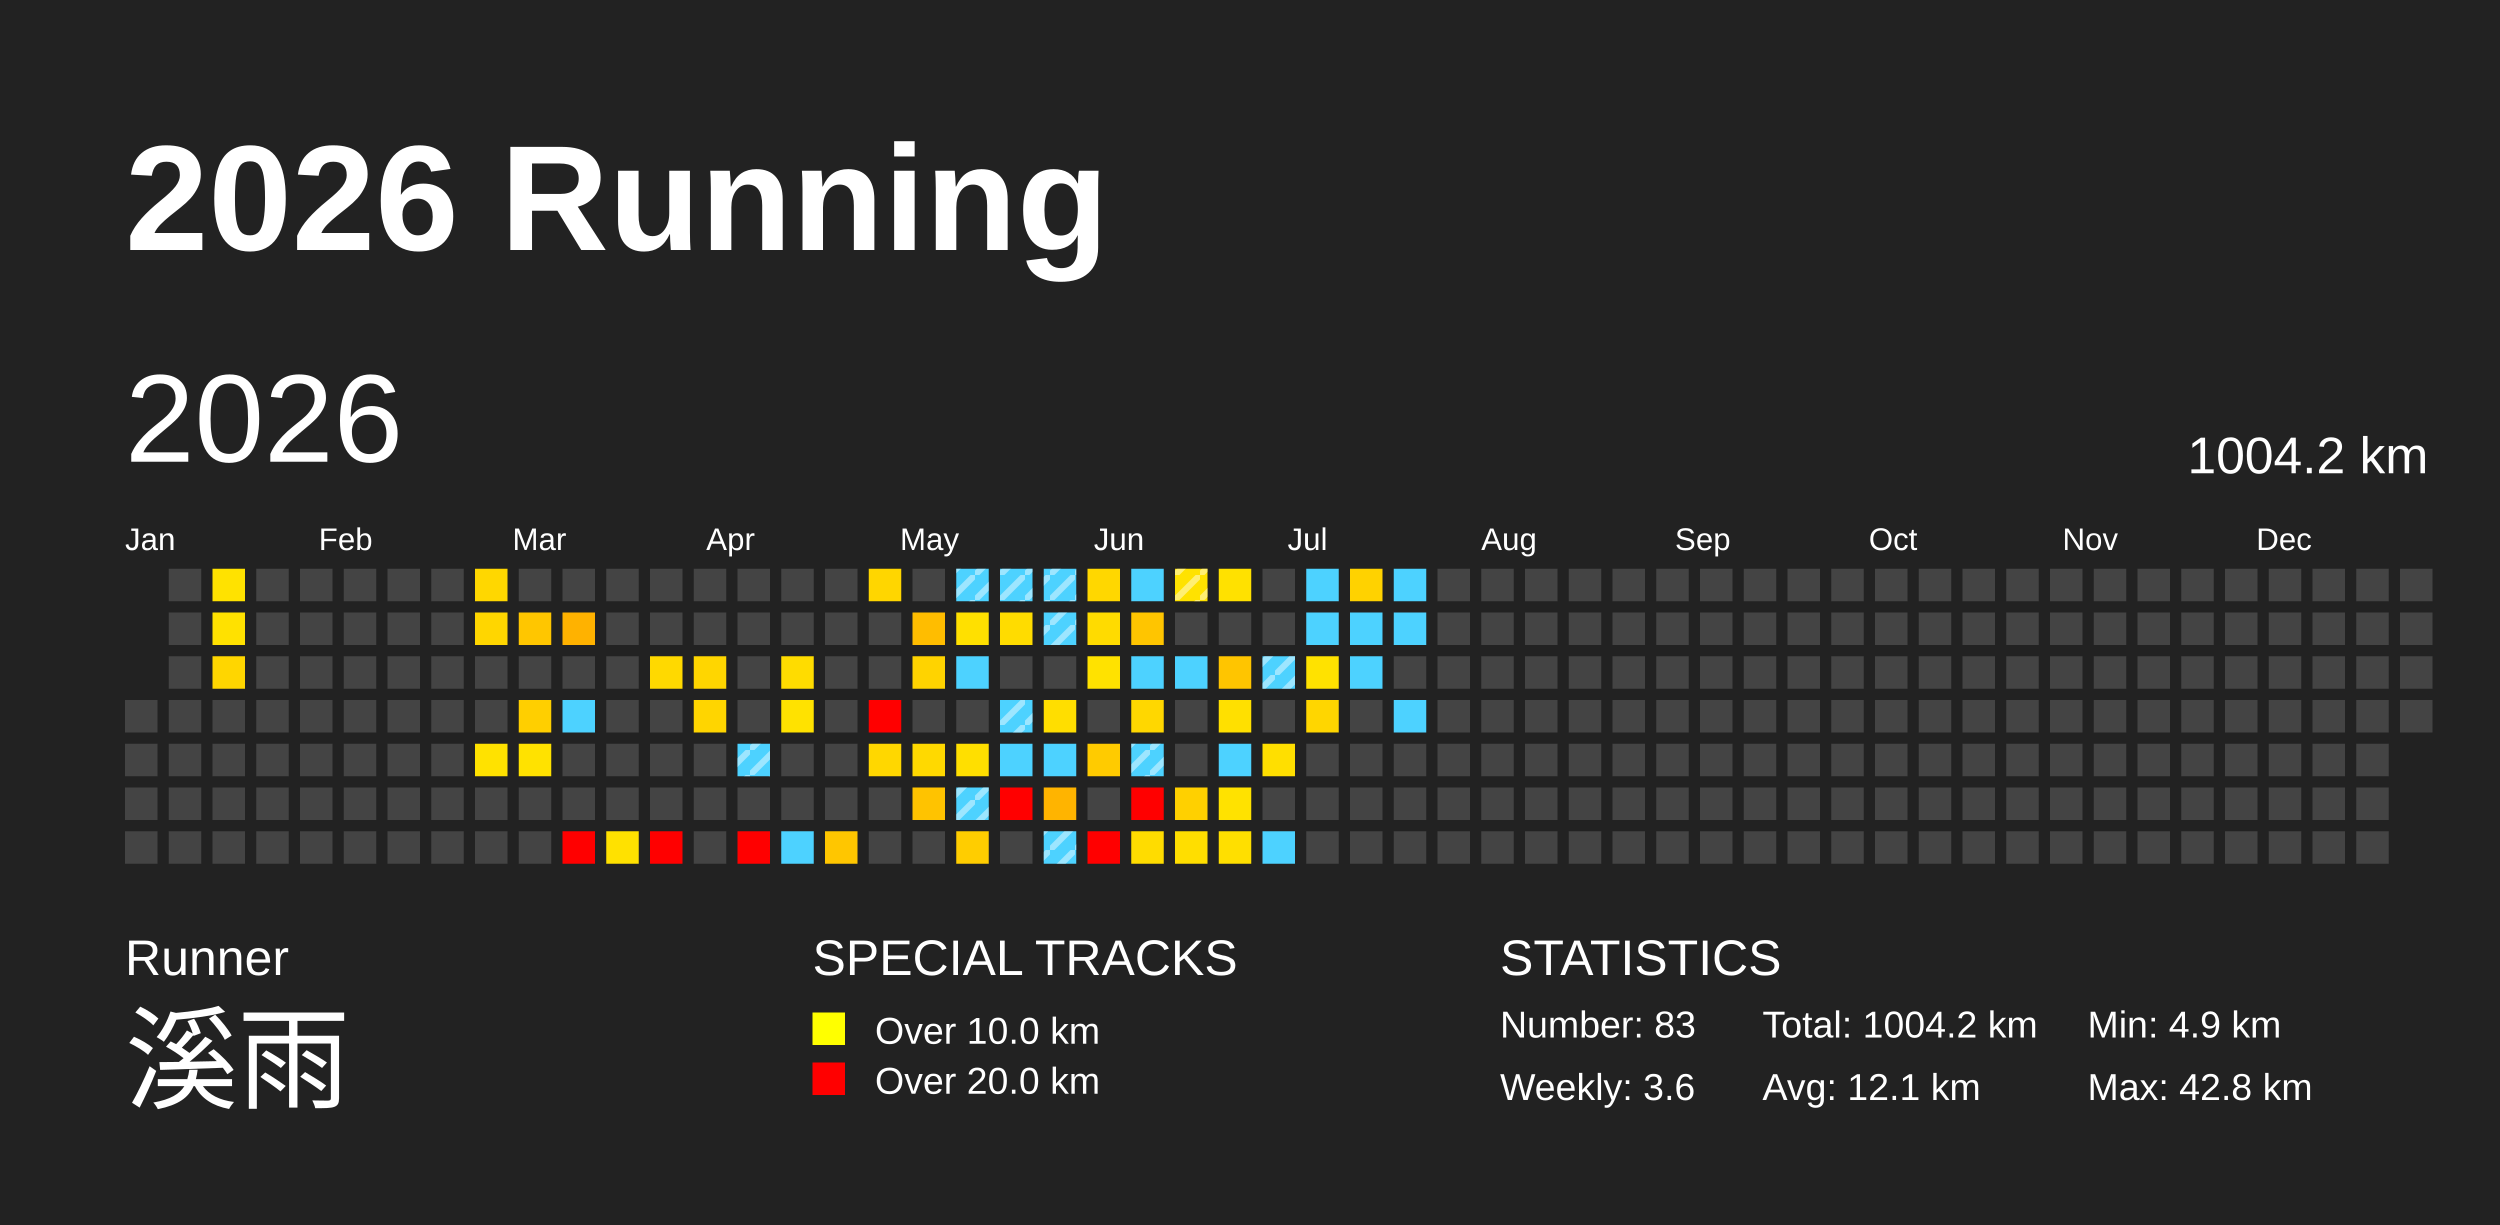
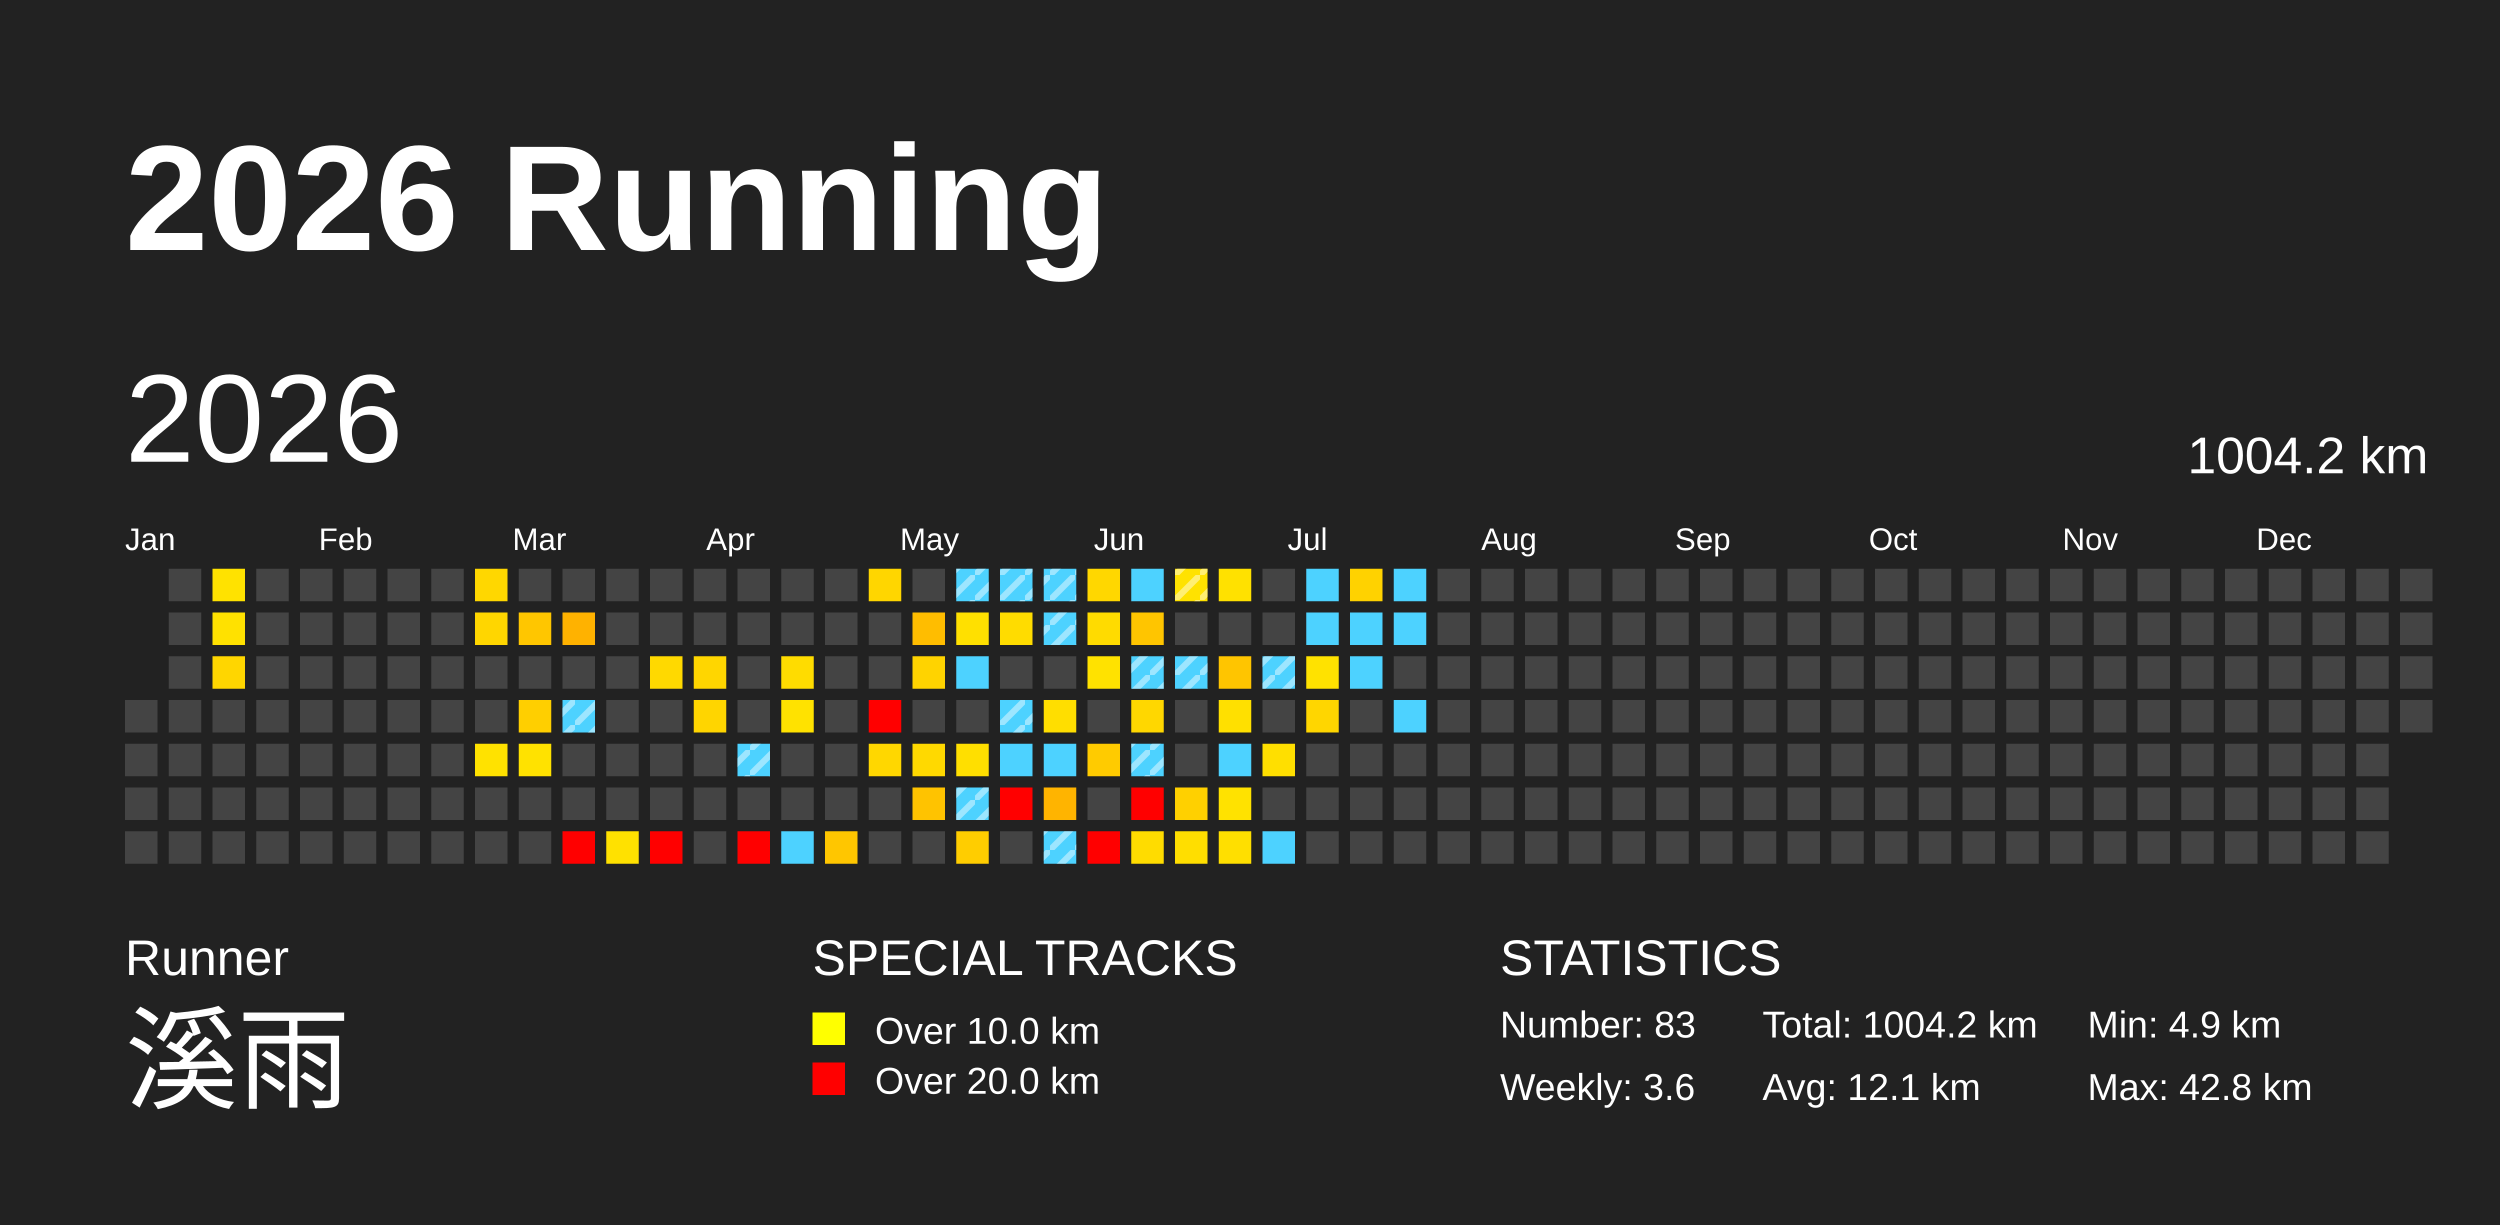
<svg xmlns="http://www.w3.org/2000/svg" baseProfile="full" height="98mm" version="1.1" viewBox="0,0,200,98" width="200mm">
  <defs>
    <pattern height="2" id="indoor-stripe" patternUnits="userSpaceOnUse" width="2">
      <line stroke="white" stroke-opacity="0.45" stroke-width="0.5" x1="0" x2="2" y1="2" y2="0" />
    </pattern>
  </defs>
  <rect fill="#222222" height="98" width="200" x="0" y="0" />
  <text fill="#FFFFFF" style="font-size:12px; font-family:Arial; font-weight:bold;" x="10" y="20">2026 Running</text>
  <text fill="#FFFFFF" style="font-size:4px; font-family:Arial" x="10" y="78">Runner</text>
  <text fill="#FFFFFF" style="font-size:9px; font-family:Arial" x="10" y="88">溪雨</text>
  <text fill="#FFFFFF" style="font-size:4px; font-family:Arial" x="65" y="78">SPECIAL TRACKS</text>
  <rect fill="yellow" height="2.6" width="2.6" x="65" y="81" />
  <text fill="#FFFFFF" style="font-size:3px; font-family:Arial" x="70" y="83.5">Over 10.0 km</text>
  <rect fill="red" height="2.6" width="2.6" x="65" y="85" />
  <text fill="#FFFFFF" style="font-size:3px; font-family:Arial" x="70" y="87.5">Over 20.0 km</text>
  <text fill="#FFFFFF" style="font-size:4px; font-family:Arial" x="120" y="78">STATISTICS</text>
  <text fill="#FFFFFF" style="font-size:3px; font-family:Arial" x="120" y="83">Number: 83</text>
  <text fill="#FFFFFF" style="font-size:3px; font-family:Arial" x="120" y="88">Weekly: 3.6</text>
  <text fill="#FFFFFF" style="font-size:3px; font-family:Arial" x="141" y="83">Total: 1004.2 km</text>
  <text fill="#FFFFFF" style="font-size:3px; font-family:Arial" x="141" y="88">Avg: 12.1 km</text>
  <text fill="#FFFFFF" style="font-size:3px; font-family:Arial" x="167" y="83">Min: 4.9 km</text>
  <text fill="#FFFFFF" style="font-size:3px; font-family:Arial" x="167" y="88">Max: 42.8 km</text>
  <text dominant-baseline="hanging" fill="#FFFFFF" style="font-size:10.0px; font-family:Arial;" x="10" y="30">2026</text>
  <text dominant-baseline="hanging" fill="#FFFFFF" style="font-size:4.125px; font-family:Arial;" x="175" y="35">1004.2 km</text>
  <text fill="#FFFFFF" style="font-size:2.5px; font-family:Arial" x="10.0" y="44">Jan</text>
  <text fill="#FFFFFF" style="font-size:2.5px; font-family:Arial" x="25.5" y="44">Feb</text>
  <text fill="#FFFFFF" style="font-size:2.5px; font-family:Arial" x="41.0" y="44">Mar</text>
  <text fill="#FFFFFF" style="font-size:2.5px; font-family:Arial" x="56.5" y="44">Apr</text>
  <text fill="#FFFFFF" style="font-size:2.5px; font-family:Arial" x="72.0" y="44">May</text>
  <text fill="#FFFFFF" style="font-size:2.5px; font-family:Arial" x="87.5" y="44">Jun</text>
  <text fill="#FFFFFF" style="font-size:2.5px; font-family:Arial" x="103.0" y="44">Jul</text>
  <text fill="#FFFFFF" style="font-size:2.5px; font-family:Arial" x="118.5" y="44">Aug</text>
  <text fill="#FFFFFF" style="font-size:2.5px; font-family:Arial" x="134.0" y="44">Sep</text>
  <text fill="#FFFFFF" style="font-size:2.5px; font-family:Arial" x="149.5" y="44">Oct</text>
  <text fill="#FFFFFF" style="font-size:2.5px; font-family:Arial" x="165.0" y="44">Nov</text>
  <text fill="#FFFFFF" style="font-size:2.5px; font-family:Arial" x="180.5" y="44">Dec</text>
  <rect fill="#444444" height="2.6" width="2.6" x="10.0" y="56.0" />
  <rect fill="#444444" height="2.6" width="2.6" x="10.0" y="59.5" />
  <rect fill="#444444" height="2.6" width="2.6" x="10.0" y="63.0" />
  <rect fill="#444444" height="2.6" width="2.6" x="10.0" y="66.5" />
  <rect fill="#444444" height="2.6" width="2.6" x="13.5" y="45.5" />
  <rect fill="#444444" height="2.6" width="2.6" x="13.5" y="49.0" />
  <rect fill="#444444" height="2.6" width="2.6" x="13.5" y="52.5" />
  <rect fill="#444444" height="2.6" width="2.6" x="13.5" y="56.0" />
  <rect fill="#444444" height="2.6" width="2.6" x="13.5" y="59.5" />
  <rect fill="#444444" height="2.6" width="2.6" x="13.5" y="63.0" />
  <rect fill="#444444" height="2.6" width="2.6" x="13.5" y="66.5" />
  <rect fill="#ffe200" height="2.6" width="2.6" x="17.0" y="45.5" />
  <rect fill="#ffe100" height="2.6" width="2.6" x="17.0" y="49.0" />
  <rect fill="#ffd600" height="2.6" width="2.6" x="17.0" y="52.5" />
  <rect fill="#444444" height="2.6" width="2.6" x="17.0" y="56.0" />
  <rect fill="#444444" height="2.6" width="2.6" x="17.0" y="59.5" />
  <rect fill="#444444" height="2.6" width="2.6" x="17.0" y="63.0" />
  <rect fill="#444444" height="2.6" width="2.6" x="17.0" y="66.5" />
  <rect fill="#444444" height="2.6" width="2.6" x="20.5" y="45.5" />
  <rect fill="#444444" height="2.6" width="2.6" x="20.5" y="49.0" />
  <rect fill="#444444" height="2.6" width="2.6" x="20.5" y="52.5" />
  <rect fill="#444444" height="2.6" width="2.6" x="20.5" y="56.0" />
  <rect fill="#444444" height="2.6" width="2.6" x="20.5" y="59.5" />
  <rect fill="#444444" height="2.6" width="2.6" x="20.5" y="63.0" />
  <rect fill="#444444" height="2.6" width="2.6" x="20.5" y="66.5" />
  <rect fill="#444444" height="2.6" width="2.6" x="24.0" y="45.5" />
  <rect fill="#444444" height="2.6" width="2.6" x="24.0" y="49.0" />
  <rect fill="#444444" height="2.6" width="2.6" x="24.0" y="52.5" />
  <rect fill="#444444" height="2.6" width="2.6" x="24.0" y="56.0" />
  <rect fill="#444444" height="2.6" width="2.6" x="24.0" y="59.5" />
  <rect fill="#444444" height="2.6" width="2.6" x="24.0" y="63.0" />
  <rect fill="#444444" height="2.6" width="2.6" x="24.0" y="66.5" />
  <rect fill="#444444" height="2.6" width="2.6" x="27.5" y="45.5" />
  <rect fill="#444444" height="2.6" width="2.6" x="27.5" y="49.0" />
  <rect fill="#444444" height="2.6" width="2.6" x="27.5" y="52.5" />
  <rect fill="#444444" height="2.6" width="2.6" x="27.5" y="56.0" />
  <rect fill="#444444" height="2.6" width="2.6" x="27.5" y="59.5" />
  <rect fill="#444444" height="2.6" width="2.6" x="27.5" y="63.0" />
  <rect fill="#444444" height="2.6" width="2.6" x="27.5" y="66.5" />
  <rect fill="#444444" height="2.6" width="2.6" x="31.0" y="45.5" />
  <rect fill="#444444" height="2.6" width="2.6" x="31.0" y="49.0" />
  <rect fill="#444444" height="2.6" width="2.6" x="31.0" y="52.5" />
  <rect fill="#444444" height="2.6" width="2.6" x="31.0" y="56.0" />
  <rect fill="#444444" height="2.6" width="2.6" x="31.0" y="59.5" />
  <rect fill="#444444" height="2.6" width="2.6" x="31.0" y="63.0" />
  <rect fill="#444444" height="2.6" width="2.6" x="31.0" y="66.5" />
  <rect fill="#444444" height="2.6" width="2.6" x="34.5" y="45.5" />
  <rect fill="#444444" height="2.6" width="2.6" x="34.5" y="49.0" />
  <rect fill="#444444" height="2.6" width="2.6" x="34.5" y="52.5" />
  <rect fill="#444444" height="2.6" width="2.6" x="34.5" y="56.0" />
  <rect fill="#444444" height="2.6" width="2.6" x="34.5" y="59.5" />
  <rect fill="#444444" height="2.6" width="2.6" x="34.5" y="63.0" />
  <rect fill="#444444" height="2.6" width="2.6" x="34.5" y="66.5" />
  <rect fill="#ffd700" height="2.6" width="2.6" x="38.0" y="45.5" />
  <rect fill="#ffd600" height="2.6" width="2.6" x="38.0" y="49.0" />
  <rect fill="#444444" height="2.6" width="2.6" x="38.0" y="52.5" />
  <rect fill="#444444" height="2.6" width="2.6" x="38.0" y="56.0" />
  <rect fill="#ffe200" height="2.6" width="2.6" x="38.0" y="59.5" />
  <rect fill="#444444" height="2.6" width="2.6" x="38.0" y="63.0" />
  <rect fill="#444444" height="2.6" width="2.6" x="38.0" y="66.5" />
  <rect fill="#444444" height="2.6" width="2.6" x="41.5" y="45.5" />
  <rect fill="#ffc600" height="2.6" width="2.6" x="41.5" y="49.0" />
  <rect fill="#444444" height="2.6" width="2.6" x="41.5" y="52.5" />
  <rect fill="#ffcf00" height="2.6" width="2.6" x="41.5" y="56.0" />
  <rect fill="#ffe200" height="2.6" width="2.6" x="41.5" y="59.5" />
  <rect fill="#444444" height="2.6" width="2.6" x="41.5" y="63.0" />
  <rect fill="#444444" height="2.6" width="2.6" x="41.5" y="66.5" />
  <rect fill="#444444" height="2.6" width="2.6" x="45.0" y="45.5" />
  <rect fill="#ffb200" height="2.6" width="2.6" x="45.0" y="49.0" />
  <rect fill="#444444" height="2.6" width="2.6" x="45.0" y="52.5" />
  <rect fill="#4dd2ff" height="2.6" width="2.6" x="45.0" y="56.0" />
+   <rect fill="url(#indoor-stripe)" height="2.6" style="pointer-events: none;" width="2.6" x="45.0" y="56.0" />
  <rect fill="#444444" height="2.6" width="2.6" x="45.0" y="59.5" />
  <rect fill="#444444" height="2.6" width="2.6" x="45.0" y="63.0" />
  <rect fill="red" height="2.6" width="2.6" x="45.0" y="66.5" />
  <rect fill="#444444" height="2.6" width="2.6" x="48.5" y="45.5" />
  <rect fill="#444444" height="2.6" width="2.6" x="48.5" y="49.0" />
  <rect fill="#444444" height="2.6" width="2.6" x="48.5" y="52.5" />
  <rect fill="#444444" height="2.6" width="2.6" x="48.5" y="56.0" />
  <rect fill="#444444" height="2.6" width="2.6" x="48.5" y="59.5" />
  <rect fill="#444444" height="2.6" width="2.6" x="48.5" y="63.0" />
  <rect fill="#ffe100" height="2.6" width="2.6" x="48.5" y="66.5" />
  <rect fill="#444444" height="2.6" width="2.6" x="52.0" y="45.5" />
  <rect fill="#444444" height="2.6" width="2.6" x="52.0" y="49.0" />
  <rect fill="#ffd900" height="2.6" width="2.6" x="52.0" y="52.5" />
  <rect fill="#444444" height="2.6" width="2.6" x="52.0" y="56.0" />
  <rect fill="#444444" height="2.6" width="2.6" x="52.0" y="59.5" />
  <rect fill="#444444" height="2.6" width="2.6" x="52.0" y="63.0" />
  <rect fill="red" height="2.6" width="2.6" x="52.0" y="66.5" />
  <rect fill="#444444" height="2.6" width="2.6" x="55.5" y="45.5" />
  <rect fill="#444444" height="2.6" width="2.6" x="55.5" y="49.0" />
  <rect fill="#ffd600" height="2.6" width="2.6" x="55.5" y="52.5" />
  <rect fill="#ffd500" height="2.6" width="2.6" x="55.5" y="56.0" />
  <rect fill="#444444" height="2.6" width="2.6" x="55.5" y="59.5" />
  <rect fill="#444444" height="2.6" width="2.6" x="55.5" y="63.0" />
  <rect fill="#444444" height="2.6" width="2.6" x="55.5" y="66.5" />
  <rect fill="#444444" height="2.6" width="2.6" x="59.0" y="45.5" />
  <rect fill="#444444" height="2.6" width="2.6" x="59.0" y="49.0" />
  <rect fill="#444444" height="2.6" width="2.6" x="59.0" y="52.5" />
  <rect fill="#444444" height="2.6" width="2.6" x="59.0" y="56.0" />
  <rect fill="#4dd2ff" height="2.6" width="2.6" x="59.0" y="59.5" />
  <rect fill="url(#indoor-stripe)" height="2.6" style="pointer-events: none;" width="2.6" x="59.0" y="59.5" />
  <rect fill="#444444" height="2.6" width="2.6" x="59.0" y="63.0" />
  <rect fill="red" height="2.6" width="2.6" x="59.0" y="66.5" />
  <rect fill="#444444" height="2.6" width="2.6" x="62.5" y="45.5" />
  <rect fill="#444444" height="2.6" width="2.6" x="62.5" y="49.0" />
  <rect fill="#ffdc00" height="2.6" width="2.6" x="62.5" y="52.5" />
  <rect fill="#ffe200" height="2.6" width="2.6" x="62.5" y="56.0" />
  <rect fill="#444444" height="2.6" width="2.6" x="62.5" y="59.5" />
  <rect fill="#444444" height="2.6" width="2.6" x="62.5" y="63.0" />
  <rect fill="#4dd2ff" height="2.6" width="2.6" x="62.5" y="66.5" />
  <rect fill="#444444" height="2.6" width="2.6" x="66.0" y="45.5" />
  <rect fill="#444444" height="2.6" width="2.6" x="66.0" y="49.0" />
  <rect fill="#444444" height="2.6" width="2.6" x="66.0" y="52.5" />
  <rect fill="#444444" height="2.6" width="2.6" x="66.0" y="56.0" />
  <rect fill="#444444" height="2.6" width="2.6" x="66.0" y="59.5" />
  <rect fill="#444444" height="2.6" width="2.6" x="66.0" y="63.0" />
  <rect fill="#ffc600" height="2.6" width="2.6" x="66.0" y="66.5" />
  <rect fill="#ffd600" height="2.6" width="2.6" x="69.5" y="45.5" />
  <rect fill="#444444" height="2.6" width="2.6" x="69.5" y="49.0" />
  <rect fill="#444444" height="2.6" width="2.6" x="69.5" y="52.5" />
  <rect fill="red" height="2.6" width="2.6" x="69.5" y="56.0" />
  <rect fill="#ffd700" height="2.6" width="2.6" x="69.5" y="59.5" />
  <rect fill="#444444" height="2.6" width="2.6" x="69.5" y="63.0" />
  <rect fill="#444444" height="2.6" width="2.6" x="69.5" y="66.5" />
  <rect fill="#444444" height="2.6" width="2.6" x="73.0" y="45.5" />
  <rect fill="#ffbd00" height="2.6" width="2.6" x="73.0" y="49.0" />
  <rect fill="#ffd300" height="2.6" width="2.6" x="73.0" y="52.5" />
  <rect fill="#444444" height="2.6" width="2.6" x="73.0" y="56.0" />
  <rect fill="#ffd900" height="2.6" width="2.6" x="73.0" y="59.5" />
  <rect fill="#ffc300" height="2.6" width="2.6" x="73.0" y="63.0" />
  <rect fill="#444444" height="2.6" width="2.6" x="73.0" y="66.5" />
  <rect fill="#4dd2ff" height="2.6" width="2.6" x="76.5" y="45.5" />
  <rect fill="url(#indoor-stripe)" height="2.6" style="pointer-events: none;" width="2.6" x="76.5" y="45.5" />
  <rect fill="#ffe000" height="2.6" width="2.6" x="76.5" y="49.0" />
  <rect fill="#4dd2ff" height="2.6" width="2.6" x="76.5" y="52.5" />
  <rect fill="#444444" height="2.6" width="2.6" x="76.5" y="56.0" />
  <rect fill="#ffdf00" height="2.6" width="2.6" x="76.5" y="59.5" />
  <rect fill="#4dd2ff" height="2.6" width="2.6" x="76.5" y="63.0" />
  <rect fill="url(#indoor-stripe)" height="2.6" style="pointer-events: none;" width="2.6" x="76.5" y="63.0" />
  <rect fill="#ffcd00" height="2.6" width="2.6" x="76.5" y="66.5" />
  <rect fill="#4dd2ff" height="2.6" width="2.6" x="80.0" y="45.5" />
  <rect fill="url(#indoor-stripe)" height="2.6" style="pointer-events: none;" width="2.6" x="80.0" y="45.5" />
  <rect fill="#ffdc00" height="2.6" width="2.6" x="80.0" y="49.0" />
  <rect fill="#444444" height="2.6" width="2.6" x="80.0" y="52.5" />
  <rect fill="#4dd2ff" height="2.6" width="2.6" x="80.0" y="56.0" />
  <rect fill="url(#indoor-stripe)" height="2.6" style="pointer-events: none;" width="2.6" x="80.0" y="56.0" />
  <rect fill="#4dd2ff" height="2.6" width="2.6" x="80.0" y="59.5" />
  <rect fill="red" height="2.6" width="2.6" x="80.0" y="63.0" />
  <rect fill="#444444" height="2.6" width="2.6" x="80.0" y="66.5" />
  <rect fill="#4dd2ff" height="2.6" width="2.6" x="83.5" y="45.5" />
  <rect fill="url(#indoor-stripe)" height="2.6" style="pointer-events: none;" width="2.6" x="83.5" y="45.5" />
  <rect fill="#4dd2ff" height="2.6" width="2.6" x="83.5" y="49.0" />
  <rect fill="url(#indoor-stripe)" height="2.6" style="pointer-events: none;" width="2.6" x="83.5" y="49.0" />
  <rect fill="#444444" height="2.6" width="2.6" x="83.5" y="52.5" />
  <rect fill="#ffde00" height="2.6" width="2.6" x="83.5" y="56.0" />
  <rect fill="#4dd2ff" height="2.6" width="2.6" x="83.5" y="59.5" />
  <rect fill="#ffb400" height="2.6" width="2.6" x="83.5" y="63.0" />
  <rect fill="#4dd2ff" height="2.6" width="2.6" x="83.5" y="66.5" />
  <rect fill="url(#indoor-stripe)" height="2.6" style="pointer-events: none;" width="2.6" x="83.5" y="66.5" />
  <rect fill="#ffd700" height="2.6" width="2.6" x="87.0" y="45.5" />
  <rect fill="#ffdb00" height="2.6" width="2.6" x="87.0" y="49.0" />
  <rect fill="#ffe200" height="2.6" width="2.6" x="87.0" y="52.5" />
  <rect fill="#444444" height="2.6" width="2.6" x="87.0" y="56.0" />
  <rect fill="#ffcb00" height="2.6" width="2.6" x="87.0" y="59.5" />
  <rect fill="#444444" height="2.6" width="2.6" x="87.0" y="63.0" />
  <rect fill="red" height="2.6" width="2.6" x="87.0" y="66.5" />
  <rect fill="#4dd2ff" height="2.6" width="2.6" x="90.5" y="45.5" />
  <rect fill="#ffc500" height="2.6" width="2.6" x="90.5" y="49.0" />
  <rect fill="#4dd2ff" height="2.6" width="2.6" x="90.5" y="52.5" />
+   <rect fill="url(#indoor-stripe)" height="2.6" style="pointer-events: none;" width="2.6" x="90.5" y="52.5" />
  <rect fill="#ffd700" height="2.6" width="2.6" x="90.5" y="56.0" />
  <rect fill="#4dd2ff" height="2.6" width="2.6" x="90.5" y="59.5" />
  <rect fill="url(#indoor-stripe)" height="2.6" style="pointer-events: none;" width="2.6" x="90.5" y="59.5" />
  <rect fill="red" height="2.6" width="2.6" x="90.5" y="63.0" />
  <rect fill="#ffdc00" height="2.6" width="2.6" x="90.5" y="66.5" />
  <rect fill="#ffe200" height="2.6" width="2.6" x="94.0" y="45.5" />
  <rect fill="url(#indoor-stripe)" height="2.6" style="pointer-events: none;" width="2.6" x="94.0" y="45.5" />
  <rect fill="#444444" height="2.6" width="2.6" x="94.0" y="49.0" />
  <rect fill="#4dd2ff" height="2.6" width="2.6" x="94.0" y="52.5" />
+   <rect fill="url(#indoor-stripe)" height="2.6" style="pointer-events: none;" width="2.6" x="94.0" y="52.5" />
  <rect fill="#444444" height="2.6" width="2.6" x="94.0" y="56.0" />
  <rect fill="#444444" height="2.6" width="2.6" x="94.0" y="59.5" />
  <rect fill="#ffd000" height="2.6" width="2.6" x="94.0" y="63.0" />
  <rect fill="#ffde00" height="2.6" width="2.6" x="94.0" y="66.5" />
  <rect fill="#ffe100" height="2.6" width="2.6" x="97.5" y="45.5" />
  <rect fill="#444444" height="2.6" width="2.6" x="97.5" y="49.0" />
  <rect fill="#ffc500" height="2.6" width="2.6" x="97.5" y="52.5" />
  <rect fill="#ffe000" height="2.6" width="2.6" x="97.5" y="56.0" />
  <rect fill="#4dd2ff" height="2.6" width="2.6" x="97.5" y="59.5" />
  <rect fill="#ffe200" height="2.6" width="2.6" x="97.5" y="63.0" />
  <rect fill="#ffdf00" height="2.6" width="2.6" x="97.5" y="66.5" />
  <rect fill="#444444" height="2.6" width="2.6" x="101.0" y="45.5" />
  <rect fill="#444444" height="2.6" width="2.6" x="101.0" y="49.0" />
  <rect fill="#4dd2ff" height="2.6" width="2.6" x="101.0" y="52.5" />
  <rect fill="url(#indoor-stripe)" height="2.6" style="pointer-events: none;" width="2.6" x="101.0" y="52.5" />
  <rect fill="#444444" height="2.6" width="2.6" x="101.0" y="56.0" />
  <rect fill="#ffdf00" height="2.6" width="2.6" x="101.0" y="59.5" />
  <rect fill="#444444" height="2.6" width="2.6" x="101.0" y="63.0" />
  <rect fill="#4dd2ff" height="2.6" width="2.6" x="101.0" y="66.5" />
  <rect fill="#4dd2ff" height="2.6" width="2.6" x="104.5" y="45.5" />
  <rect fill="#4dd2ff" height="2.6" width="2.6" x="104.5" y="49.0" />
  <rect fill="#ffe200" height="2.6" width="2.6" x="104.5" y="52.5" />
  <rect fill="#ffd600" height="2.6" width="2.6" x="104.5" y="56.0" />
  <rect fill="#444444" height="2.6" width="2.6" x="104.5" y="59.5" />
  <rect fill="#444444" height="2.6" width="2.6" x="104.5" y="63.0" />
  <rect fill="#444444" height="2.6" width="2.6" x="104.5" y="66.5" />
  <rect fill="#ffd200" height="2.6" width="2.6" x="108.0" y="45.5" />
  <rect fill="#4dd2ff" height="2.6" width="2.6" x="108.0" y="49.0" />
  <rect fill="#4dd2ff" height="2.6" width="2.6" x="108.0" y="52.5" />
  <rect fill="#444444" height="2.6" width="2.6" x="108.0" y="56.0" />
  <rect fill="#444444" height="2.6" width="2.6" x="108.0" y="59.5" />
  <rect fill="#444444" height="2.6" width="2.6" x="108.0" y="63.0" />
  <rect fill="#444444" height="2.6" width="2.6" x="108.0" y="66.5" />
  <rect fill="#4dd2ff" height="2.6" width="2.6" x="111.5" y="45.5" />
  <rect fill="#4dd2ff" height="2.6" width="2.6" x="111.5" y="49.0" />
  <rect fill="#444444" height="2.6" width="2.6" x="111.5" y="52.5" />
  <rect fill="#4dd2ff" height="2.6" width="2.6" x="111.5" y="56.0" />
  <rect fill="#444444" height="2.6" width="2.6" x="111.5" y="59.5" />
  <rect fill="#444444" height="2.6" width="2.6" x="111.5" y="63.0" />
  <rect fill="#444444" height="2.6" width="2.6" x="111.5" y="66.5" />
  <rect fill="#444444" height="2.6" width="2.6" x="115.0" y="45.5" />
  <rect fill="#444444" height="2.6" width="2.6" x="115.0" y="49.0" />
  <rect fill="#444444" height="2.6" width="2.6" x="115.0" y="52.5" />
  <rect fill="#444444" height="2.6" width="2.6" x="115.0" y="56.0" />
  <rect fill="#444444" height="2.6" width="2.6" x="115.0" y="59.5" />
  <rect fill="#444444" height="2.6" width="2.6" x="115.0" y="63.0" />
  <rect fill="#444444" height="2.6" width="2.6" x="115.0" y="66.5" />
  <rect fill="#444444" height="2.6" width="2.6" x="118.5" y="45.5" />
  <rect fill="#444444" height="2.6" width="2.6" x="118.5" y="49.0" />
  <rect fill="#444444" height="2.6" width="2.6" x="118.5" y="52.5" />
  <rect fill="#444444" height="2.6" width="2.6" x="118.5" y="56.0" />
  <rect fill="#444444" height="2.6" width="2.6" x="118.5" y="59.5" />
  <rect fill="#444444" height="2.6" width="2.6" x="118.5" y="63.0" />
  <rect fill="#444444" height="2.6" width="2.6" x="118.5" y="66.5" />
  <rect fill="#444444" height="2.6" width="2.6" x="122.0" y="45.5" />
  <rect fill="#444444" height="2.6" width="2.6" x="122.0" y="49.0" />
  <rect fill="#444444" height="2.6" width="2.6" x="122.0" y="52.5" />
  <rect fill="#444444" height="2.6" width="2.6" x="122.0" y="56.0" />
  <rect fill="#444444" height="2.6" width="2.6" x="122.0" y="59.5" />
  <rect fill="#444444" height="2.6" width="2.6" x="122.0" y="63.0" />
  <rect fill="#444444" height="2.6" width="2.6" x="122.0" y="66.5" />
  <rect fill="#444444" height="2.6" width="2.6" x="125.5" y="45.5" />
  <rect fill="#444444" height="2.6" width="2.6" x="125.5" y="49.0" />
  <rect fill="#444444" height="2.6" width="2.6" x="125.5" y="52.5" />
  <rect fill="#444444" height="2.6" width="2.6" x="125.5" y="56.0" />
  <rect fill="#444444" height="2.6" width="2.6" x="125.5" y="59.5" />
  <rect fill="#444444" height="2.6" width="2.6" x="125.5" y="63.0" />
  <rect fill="#444444" height="2.6" width="2.6" x="125.5" y="66.5" />
  <rect fill="#444444" height="2.6" width="2.6" x="129.0" y="45.5" />
  <rect fill="#444444" height="2.6" width="2.6" x="129.0" y="49.0" />
  <rect fill="#444444" height="2.6" width="2.6" x="129.0" y="52.5" />
  <rect fill="#444444" height="2.6" width="2.6" x="129.0" y="56.0" />
  <rect fill="#444444" height="2.6" width="2.6" x="129.0" y="59.5" />
  <rect fill="#444444" height="2.6" width="2.6" x="129.0" y="63.0" />
  <rect fill="#444444" height="2.6" width="2.6" x="129.0" y="66.5" />
  <rect fill="#444444" height="2.6" width="2.6" x="132.5" y="45.5" />
  <rect fill="#444444" height="2.6" width="2.6" x="132.5" y="49.0" />
  <rect fill="#444444" height="2.6" width="2.6" x="132.5" y="52.5" />
  <rect fill="#444444" height="2.6" width="2.6" x="132.5" y="56.0" />
  <rect fill="#444444" height="2.6" width="2.6" x="132.5" y="59.5" />
  <rect fill="#444444" height="2.6" width="2.6" x="132.5" y="63.0" />
  <rect fill="#444444" height="2.6" width="2.6" x="132.5" y="66.5" />
  <rect fill="#444444" height="2.6" width="2.6" x="136.0" y="45.5" />
  <rect fill="#444444" height="2.6" width="2.6" x="136.0" y="49.0" />
  <rect fill="#444444" height="2.6" width="2.6" x="136.0" y="52.5" />
  <rect fill="#444444" height="2.6" width="2.6" x="136.0" y="56.0" />
  <rect fill="#444444" height="2.6" width="2.6" x="136.0" y="59.5" />
  <rect fill="#444444" height="2.6" width="2.6" x="136.0" y="63.0" />
  <rect fill="#444444" height="2.6" width="2.6" x="136.0" y="66.5" />
  <rect fill="#444444" height="2.6" width="2.6" x="139.5" y="45.5" />
  <rect fill="#444444" height="2.6" width="2.6" x="139.5" y="49.0" />
  <rect fill="#444444" height="2.6" width="2.6" x="139.5" y="52.5" />
  <rect fill="#444444" height="2.6" width="2.6" x="139.5" y="56.0" />
  <rect fill="#444444" height="2.6" width="2.6" x="139.5" y="59.5" />
  <rect fill="#444444" height="2.6" width="2.6" x="139.5" y="63.0" />
  <rect fill="#444444" height="2.6" width="2.6" x="139.5" y="66.5" />
  <rect fill="#444444" height="2.6" width="2.6" x="143.0" y="45.5" />
  <rect fill="#444444" height="2.6" width="2.6" x="143.0" y="49.0" />
  <rect fill="#444444" height="2.6" width="2.6" x="143.0" y="52.5" />
  <rect fill="#444444" height="2.6" width="2.6" x="143.0" y="56.0" />
  <rect fill="#444444" height="2.6" width="2.6" x="143.0" y="59.5" />
  <rect fill="#444444" height="2.6" width="2.6" x="143.0" y="63.0" />
  <rect fill="#444444" height="2.6" width="2.6" x="143.0" y="66.5" />
  <rect fill="#444444" height="2.6" width="2.6" x="146.5" y="45.5" />
  <rect fill="#444444" height="2.6" width="2.6" x="146.5" y="49.0" />
  <rect fill="#444444" height="2.6" width="2.6" x="146.5" y="52.5" />
  <rect fill="#444444" height="2.6" width="2.6" x="146.5" y="56.0" />
  <rect fill="#444444" height="2.6" width="2.6" x="146.5" y="59.5" />
  <rect fill="#444444" height="2.6" width="2.6" x="146.5" y="63.0" />
  <rect fill="#444444" height="2.6" width="2.6" x="146.5" y="66.5" />
  <rect fill="#444444" height="2.6" width="2.6" x="150.0" y="45.5" />
  <rect fill="#444444" height="2.6" width="2.6" x="150.0" y="49.0" />
  <rect fill="#444444" height="2.6" width="2.6" x="150.0" y="52.5" />
  <rect fill="#444444" height="2.6" width="2.6" x="150.0" y="56.0" />
  <rect fill="#444444" height="2.6" width="2.6" x="150.0" y="59.5" />
  <rect fill="#444444" height="2.6" width="2.6" x="150.0" y="63.0" />
  <rect fill="#444444" height="2.6" width="2.6" x="150.0" y="66.5" />
  <rect fill="#444444" height="2.6" width="2.6" x="153.5" y="45.5" />
  <rect fill="#444444" height="2.6" width="2.6" x="153.5" y="49.0" />
  <rect fill="#444444" height="2.6" width="2.6" x="153.5" y="52.5" />
  <rect fill="#444444" height="2.6" width="2.6" x="153.5" y="56.0" />
  <rect fill="#444444" height="2.6" width="2.6" x="153.5" y="59.5" />
  <rect fill="#444444" height="2.6" width="2.6" x="153.5" y="63.0" />
  <rect fill="#444444" height="2.6" width="2.6" x="153.5" y="66.5" />
  <rect fill="#444444" height="2.6" width="2.6" x="157.0" y="45.5" />
  <rect fill="#444444" height="2.6" width="2.6" x="157.0" y="49.0" />
  <rect fill="#444444" height="2.6" width="2.6" x="157.0" y="52.5" />
  <rect fill="#444444" height="2.6" width="2.6" x="157.0" y="56.0" />
  <rect fill="#444444" height="2.6" width="2.6" x="157.0" y="59.5" />
  <rect fill="#444444" height="2.6" width="2.6" x="157.0" y="63.0" />
  <rect fill="#444444" height="2.6" width="2.6" x="157.0" y="66.5" />
  <rect fill="#444444" height="2.6" width="2.6" x="160.5" y="45.5" />
  <rect fill="#444444" height="2.6" width="2.6" x="160.5" y="49.0" />
  <rect fill="#444444" height="2.6" width="2.6" x="160.5" y="52.5" />
  <rect fill="#444444" height="2.6" width="2.6" x="160.5" y="56.0" />
  <rect fill="#444444" height="2.6" width="2.6" x="160.5" y="59.5" />
  <rect fill="#444444" height="2.6" width="2.6" x="160.5" y="63.0" />
  <rect fill="#444444" height="2.6" width="2.6" x="160.5" y="66.5" />
  <rect fill="#444444" height="2.6" width="2.6" x="164.0" y="45.5" />
  <rect fill="#444444" height="2.6" width="2.6" x="164.0" y="49.0" />
  <rect fill="#444444" height="2.6" width="2.6" x="164.0" y="52.5" />
  <rect fill="#444444" height="2.6" width="2.6" x="164.0" y="56.0" />
  <rect fill="#444444" height="2.6" width="2.6" x="164.0" y="59.5" />
  <rect fill="#444444" height="2.6" width="2.6" x="164.0" y="63.0" />
  <rect fill="#444444" height="2.6" width="2.6" x="164.0" y="66.5" />
  <rect fill="#444444" height="2.6" width="2.6" x="167.5" y="45.5" />
  <rect fill="#444444" height="2.6" width="2.6" x="167.5" y="49.0" />
  <rect fill="#444444" height="2.6" width="2.6" x="167.5" y="52.5" />
  <rect fill="#444444" height="2.6" width="2.6" x="167.5" y="56.0" />
  <rect fill="#444444" height="2.6" width="2.6" x="167.5" y="59.5" />
  <rect fill="#444444" height="2.6" width="2.6" x="167.5" y="63.0" />
  <rect fill="#444444" height="2.6" width="2.6" x="167.5" y="66.5" />
  <rect fill="#444444" height="2.6" width="2.6" x="171.0" y="45.5" />
  <rect fill="#444444" height="2.6" width="2.6" x="171.0" y="49.0" />
  <rect fill="#444444" height="2.6" width="2.6" x="171.0" y="52.5" />
  <rect fill="#444444" height="2.6" width="2.6" x="171.0" y="56.0" />
  <rect fill="#444444" height="2.6" width="2.6" x="171.0" y="59.5" />
  <rect fill="#444444" height="2.6" width="2.6" x="171.0" y="63.0" />
  <rect fill="#444444" height="2.6" width="2.6" x="171.0" y="66.5" />
  <rect fill="#444444" height="2.6" width="2.6" x="174.5" y="45.5" />
  <rect fill="#444444" height="2.6" width="2.6" x="174.5" y="49.0" />
  <rect fill="#444444" height="2.6" width="2.6" x="174.5" y="52.5" />
  <rect fill="#444444" height="2.6" width="2.6" x="174.5" y="56.0" />
  <rect fill="#444444" height="2.6" width="2.6" x="174.5" y="59.5" />
  <rect fill="#444444" height="2.6" width="2.6" x="174.5" y="63.0" />
  <rect fill="#444444" height="2.6" width="2.6" x="174.5" y="66.5" />
  <rect fill="#444444" height="2.6" width="2.6" x="178.0" y="45.5" />
  <rect fill="#444444" height="2.6" width="2.6" x="178.0" y="49.0" />
  <rect fill="#444444" height="2.6" width="2.6" x="178.0" y="52.5" />
  <rect fill="#444444" height="2.6" width="2.6" x="178.0" y="56.0" />
  <rect fill="#444444" height="2.6" width="2.6" x="178.0" y="59.5" />
  <rect fill="#444444" height="2.6" width="2.6" x="178.0" y="63.0" />
  <rect fill="#444444" height="2.6" width="2.6" x="178.0" y="66.5" />
  <rect fill="#444444" height="2.6" width="2.6" x="181.5" y="45.5" />
  <rect fill="#444444" height="2.6" width="2.6" x="181.5" y="49.0" />
  <rect fill="#444444" height="2.6" width="2.6" x="181.5" y="52.5" />
  <rect fill="#444444" height="2.6" width="2.6" x="181.5" y="56.0" />
  <rect fill="#444444" height="2.6" width="2.6" x="181.5" y="59.5" />
  <rect fill="#444444" height="2.6" width="2.6" x="181.5" y="63.0" />
  <rect fill="#444444" height="2.6" width="2.6" x="181.5" y="66.5" />
  <rect fill="#444444" height="2.6" width="2.6" x="185.0" y="45.5" />
  <rect fill="#444444" height="2.6" width="2.6" x="185.0" y="49.0" />
  <rect fill="#444444" height="2.6" width="2.6" x="185.0" y="52.5" />
  <rect fill="#444444" height="2.6" width="2.6" x="185.0" y="56.0" />
  <rect fill="#444444" height="2.6" width="2.6" x="185.0" y="59.5" />
  <rect fill="#444444" height="2.6" width="2.6" x="185.0" y="63.0" />
  <rect fill="#444444" height="2.6" width="2.6" x="185.0" y="66.5" />
  <rect fill="#444444" height="2.6" width="2.6" x="188.5" y="45.5" />
  <rect fill="#444444" height="2.6" width="2.6" x="188.5" y="49.0" />
  <rect fill="#444444" height="2.6" width="2.6" x="188.5" y="52.5" />
  <rect fill="#444444" height="2.6" width="2.6" x="188.5" y="56.0" />
  <rect fill="#444444" height="2.6" width="2.6" x="188.5" y="59.5" />
  <rect fill="#444444" height="2.6" width="2.6" x="188.5" y="63.0" />
  <rect fill="#444444" height="2.6" width="2.6" x="188.5" y="66.5" />
  <rect fill="#444444" height="2.6" width="2.6" x="192.0" y="45.5" />
  <rect fill="#444444" height="2.6" width="2.6" x="192.0" y="49.0" />
  <rect fill="#444444" height="2.6" width="2.6" x="192.0" y="52.5" />
  <rect fill="#444444" height="2.6" width="2.6" x="192.0" y="56.0" />
</svg>
